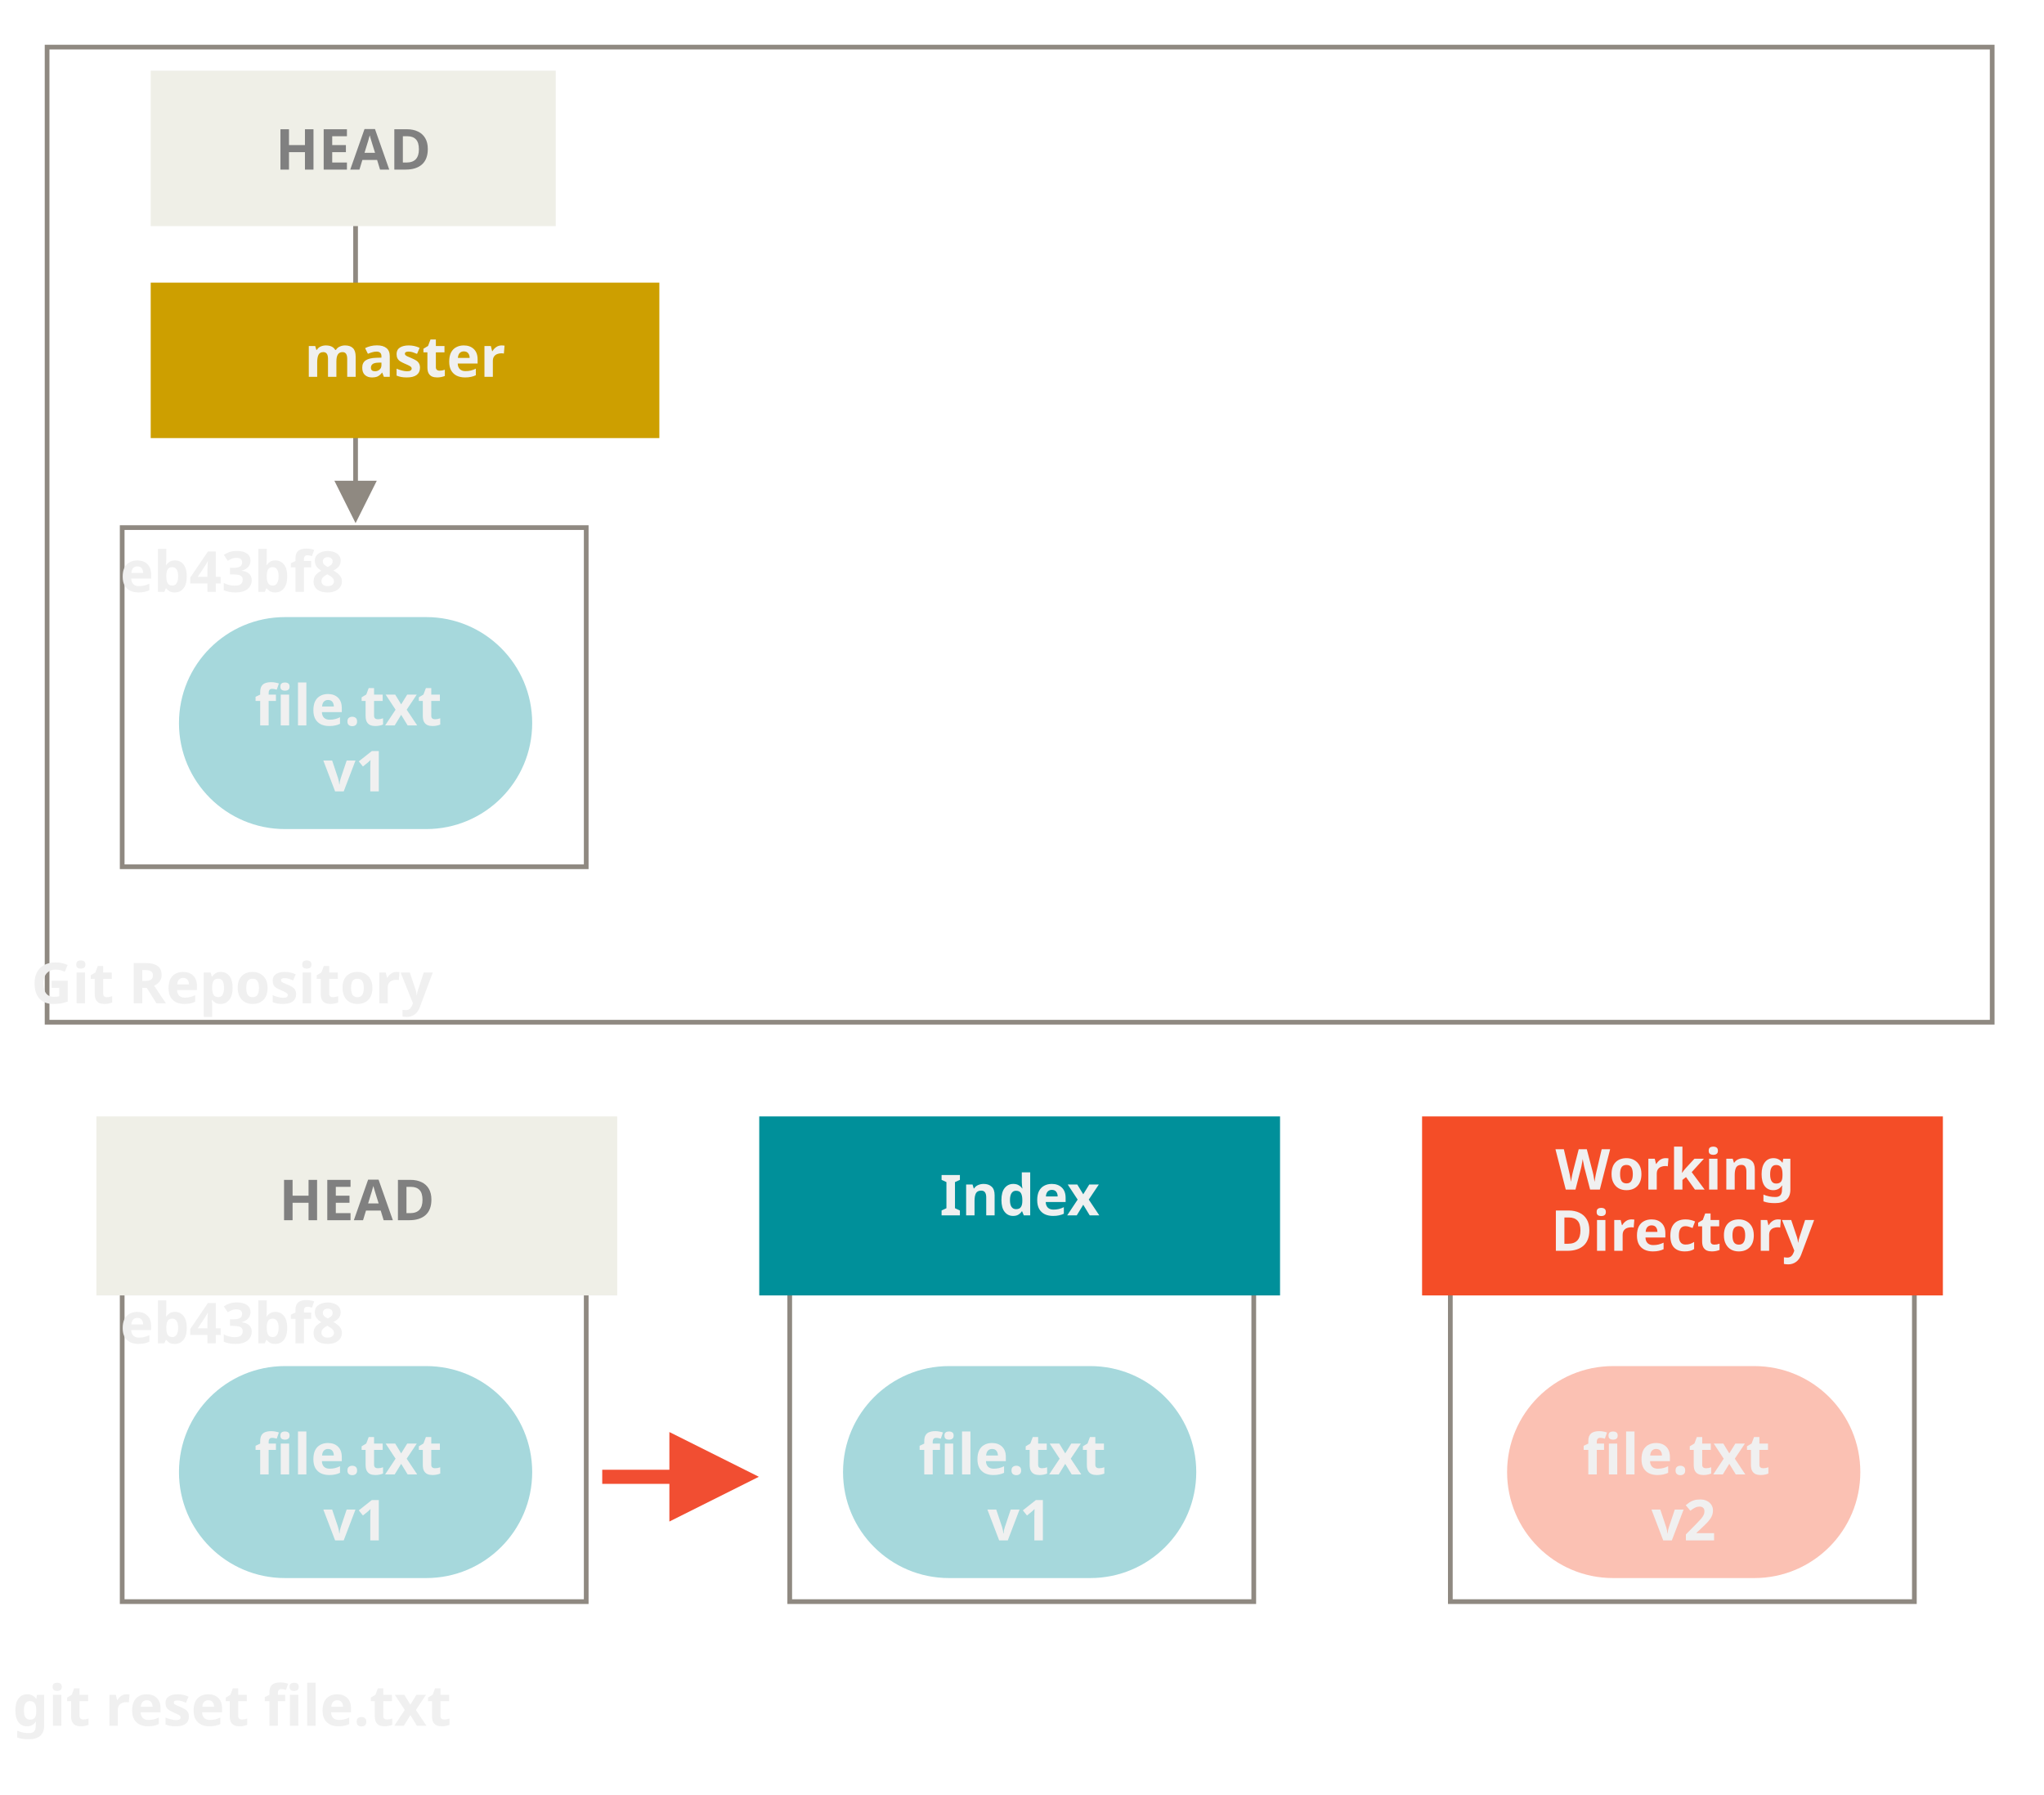
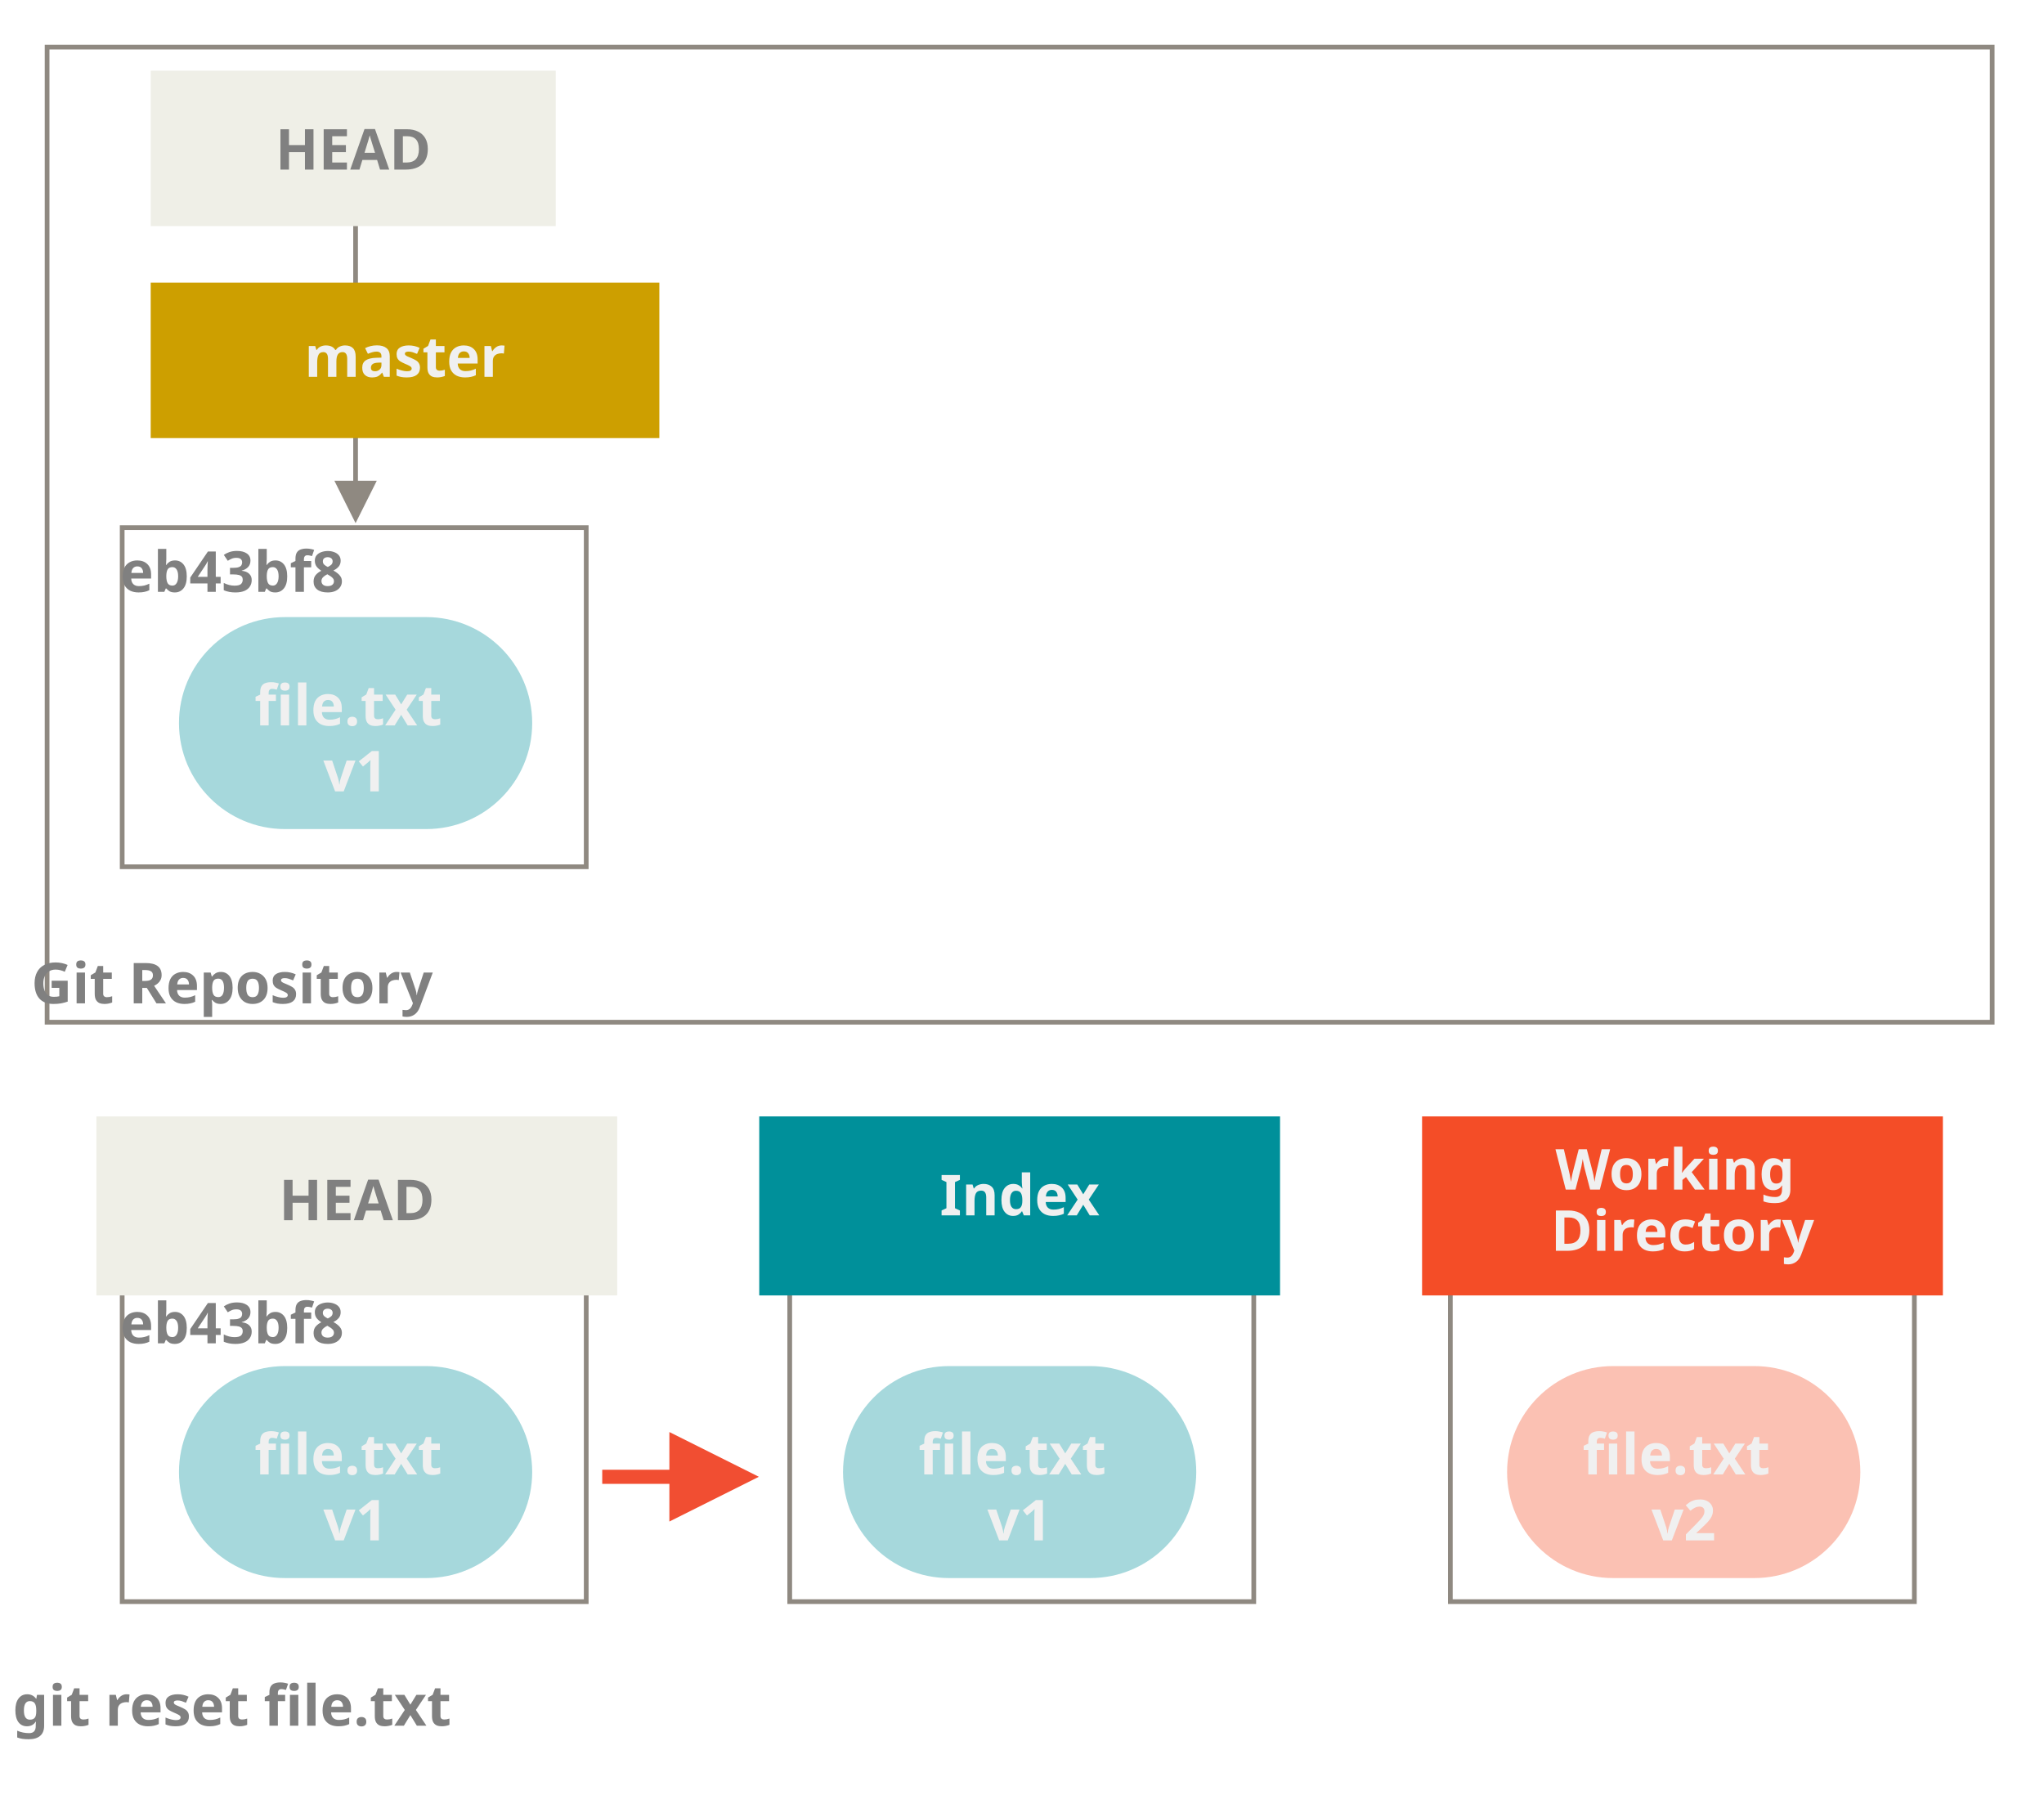
<svg xmlns="http://www.w3.org/2000/svg" width="434px" height="381px" viewBox="0 0 434 381" version="1.1">
  <g id="07---Reset-Path-1" stroke="none" stroke-width="1" fill="none" fill-rule="evenodd">
    <rect id="Rectangle-8" stroke="#8F8981" stroke-linecap="square" x="25.943" y="112" width="98.528" height="72" />
    <g id="Rectangle-6-+-ref-(2-line)" transform="translate(301, 237)">
      <rect id="Rectangle-6" stroke="#8F8981" stroke-linecap="square" x="6.948" y="1" width="98.528" height="102" />
      <g id="ref-(2-line)" transform="translate(0.948265, 0)">
        <rect id="Rectangle-2" fill="#F44D27" x="0" y="0" width="110.58" height="38" />
        <text stroke="none" font-family="Source Code Pro" font-size="12px" font-weight="700" fill="#979797" fill-opacity="1" text-anchor="middle" id="master">
          <tspan fill="#f0f0f0" x="55.29" y="15.531">Working</tspan>
          <tspan fill="#f0f0f0" x="55.29" y="28.531">Directory</tspan>
        </text>
      </g>
    </g>
    <g id="Rectangle-5-+-symref-(2-line)" transform="translate(161, 237)">
      <rect id="Rectangle-5" stroke="#8F8981" stroke-linecap="square" x="6.682" y="1" width="98.528" height="102" />
      <g id="symref-(2-line)" transform="translate(0.209946, 0)">
        <rect id="Rectangle-2" fill="#00909A" x="0" y="0" width="110.58" height="38" />
        <text stroke="none" font-family="Source Code Pro" font-size="12px" font-weight="700" fill="#979797" fill-opacity="1" text-anchor="middle" id="master">
          <tspan fill="#f0f0f0" x="55.29" y="21">Index</tspan>
        </text>
      </g>
    </g>
    <g id="Rectangle-4-+-other-(2-line)" transform="translate(20, 237)">
      <rect id="Rectangle-4" stroke="#8F8981" stroke-linecap="square" x="5.943" y="1" width="98.528" height="102" />
      <g id="other-(2-line)">
        <g transform="translate(0.471627, 0)">
          <rect id="Rectangle-2" fill="#EFEFE7" x="0" y="0" width="110.58" height="38" />
          <text stroke="none" font-family="Source Code Pro" font-size="12px" font-weight="700" fill="#979797" fill-opacity="1" text-anchor="middle" id="master-4">
            <tspan fill="#808080" x="55.29" y="22.031">HEAD</tspan>
          </text>
        </g>
      </g>
    </g>
    <g id="Line-+-symref-+-goldref" transform="translate(32, 15)">
      <path id="Line" d="M43,87.058 L43,19.942 L44,19.942 L44,87.058 L48,87.058 L43.5,96.058 L39,87.058 L43,87.058 Z" fill="#8F8981" fill-rule="nonzero" />
      <g id="other">
        <rect id="Rectangle-2" fill="#EFEFE7" fill-rule="evenodd" x="0" y="0" width="86" height="33" />
        <text stroke="none" font-family="Source Code Pro" font-size="12px" font-weight="700" fill="#979797" fill-opacity="1" text-anchor="middle" id="master">
          <tspan fill="#808080" x="43" y="21">HEAD</tspan>
        </text>
      </g>
      <g id="goldref" transform="translate(0, 45)">
        <rect id="Rectangle-3" fill="#CD9F00" fill-rule="evenodd" x="0" y="0" width="108" height="33" />
        <text stroke="none" font-family="Source Code Pro" font-size="12px" font-weight="700" fill="#979797" fill-opacity="1" text-anchor="middle" id="master-2">
          <tspan fill="#f0f0f0" x="54" y="20">master</tspan>
        </text>
      </g>
    </g>
    <rect id="Rectangle-7" stroke="#8F8981" stroke-linecap="square" x="10" y="10" width="413" height="207" />
-     <text stroke="none" font-family="Source Code Pro" font-size="12px" font-weight="700" fill="#979797" fill-opacity="1" text-anchor="middle" id="Git-Repository">
-       <tspan fill="#f0f0f0" x="49.264" y="213">Git Repository</tspan>
+     <text stroke="none" font-family="Source Code Pro" font-size="12px" font-weight="700" fill="#808080" fill-opacity="1" text-anchor="middle" id="Git-Repository">
+       <tspan fill="#808080" x="49.264" y="213">Git Repository</tspan>
    </text>
    <g id="brown" transform="translate(320, 290)">
      <rect id="Rectangle-1" fill-opacity="0.35" fill="#F44D27" x="0" y="0" width="75" height="45" rx="22.5" />
      <text stroke="none" font-family="Source Code Pro" font-size="12px" font-weight="700" fill="#979797" fill-opacity="1" text-anchor="middle" id="file.txt">
        <tspan fill="#f0f0f0" x="37.5" y="23">file.txt</tspan>
        <tspan fill="#f0f0f0" x="37.5" y="37">v2</tspan>
      </text>
    </g>
    <g id="brown-3" transform="translate(38, 290)">
      <rect id="Rectangle-1" fill-opacity="0.35" fill="#00909A" x="0" y="0" width="75" height="45" rx="22.5" />
      <text stroke="none" font-family="Source Code Pro" font-size="12px" font-weight="700" fill="#979797" fill-opacity="1" text-anchor="middle" id="file.txt">
        <tspan fill="#f0f0f0" x="37.5" y="23">file.txt</tspan>
        <tspan fill="#f0f0f0" x="37.5" y="37">v1</tspan>
      </text>
    </g>
    <g id="brown-5" transform="translate(179, 290)">
      <rect id="Rectangle-1" fill-opacity="0.35" fill="#00909A" x="0" y="0" width="75" height="45" rx="22.5" />
      <text stroke="none" font-family="Source Code Pro" font-size="12px" font-weight="700" fill="#979797" fill-opacity="1" text-anchor="middle" id="file.txt">
        <tspan fill="#f0f0f0" x="37.5" y="23">file.txt</tspan>
        <tspan fill="#f0f0f0" x="37.5" y="37">v1</tspan>
      </text>
    </g>
    <path id="Line-4" d="M142.128,315 L127.872,315 L127.872,312 L142.128,312 L142.128,304 L161.128,313.5 L142.128,323 L142.128,315 Z" fill="#F14E32" fill-rule="nonzero" />
    <g id="brown-4" transform="translate(38, 131)">
      <rect id="Rectangle-1" fill-opacity="0.35" fill="#00909A" x="0" y="0" width="75" height="45" rx="22.5" />
      <text stroke="none" font-family="Source Code Pro" font-size="12px" font-weight="700" fill="#979797" fill-opacity="1" text-anchor="middle" id="file.txt">
        <tspan fill="#f0f0f0" x="37.5" y="23">file.txt</tspan>
        <tspan fill="#f0f0f0" x="37.5" y="37">v1</tspan>
      </text>
    </g>
-     <text stroke="none" font-family="Source Code Pro" font-size="12px" font-weight="700" fill="#979797" fill-opacity="1" text-anchor="middle" id="git-reset-file.txt">
-       <tspan fill="#f0f0f0" x="49.264" y="366.34">git reset file.txt</tspan>
+     <text stroke="none" font-family="Source Code Pro" font-size="12px" font-weight="700" fill="#808080" fill-opacity="1" text-anchor="middle" id="git-reset-file.txt">
+       <tspan fill="#808080" x="49.264" y="366.34">git reset file.txt</tspan>
    </text>
-     <text stroke="none" font-family="Source Code Pro" font-size="12px" font-weight="700" fill="#979797" fill-opacity="1" text-anchor="middle" id="eb43bf8">
-       <tspan fill="#f0f0f0" x="49.264" y="285.17">eb43bf8</tspan>
+     <text stroke="none" font-family="Source Code Pro" font-size="12px" font-weight="700" fill="#808080" fill-opacity="1" text-anchor="middle" id="eb43bf8">
+       <tspan fill="#808080" x="49.264" y="285.17">eb43bf8</tspan>
    </text>
-     <text stroke="none" font-family="Source Code Pro" font-size="12px" font-weight="700" fill="#979797" fill-opacity="1" text-anchor="middle" id="eb43bf8-2">
-       <tspan fill="#f0f0f0" x="49.264" y="125.642">eb43bf8</tspan>
+     <text stroke="none" font-family="Source Code Pro" font-size="12px" font-weight="700" fill="#808080" fill-opacity="1" text-anchor="middle" id="eb43bf8-2">
+       <tspan fill="#808080" x="49.264" y="125.642">eb43bf8</tspan>
    </text>
  </g>
</svg>
